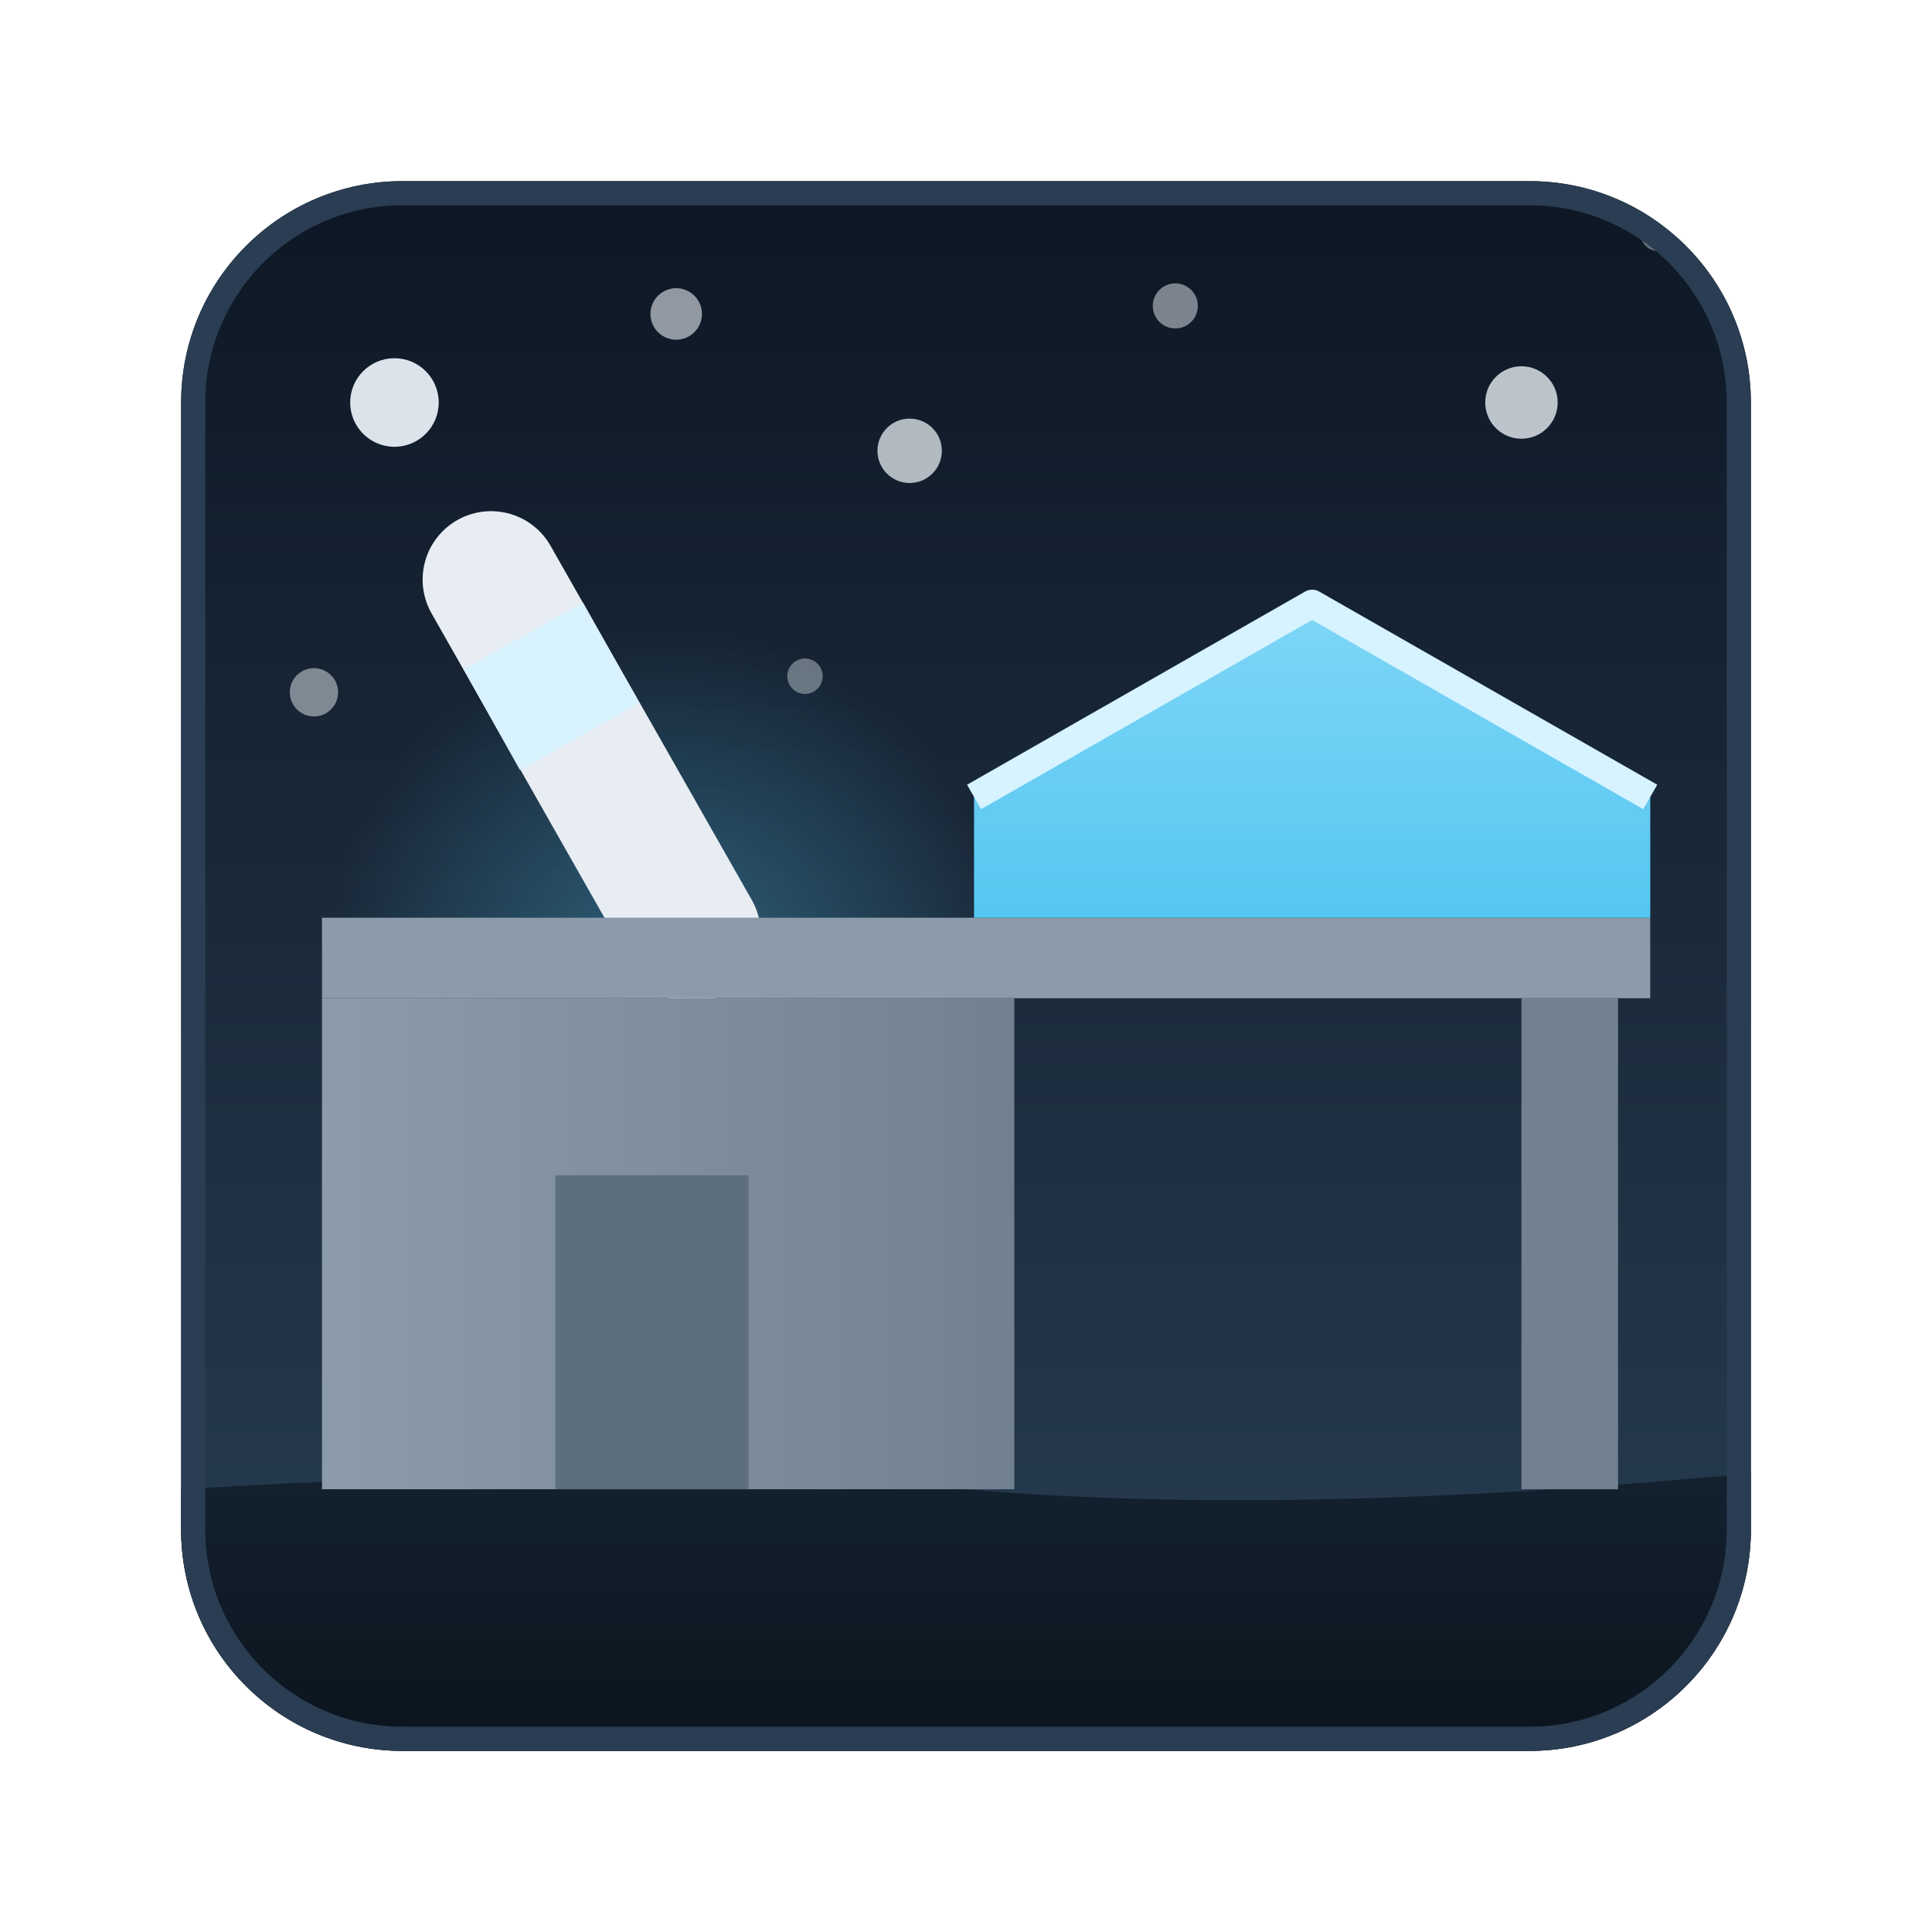
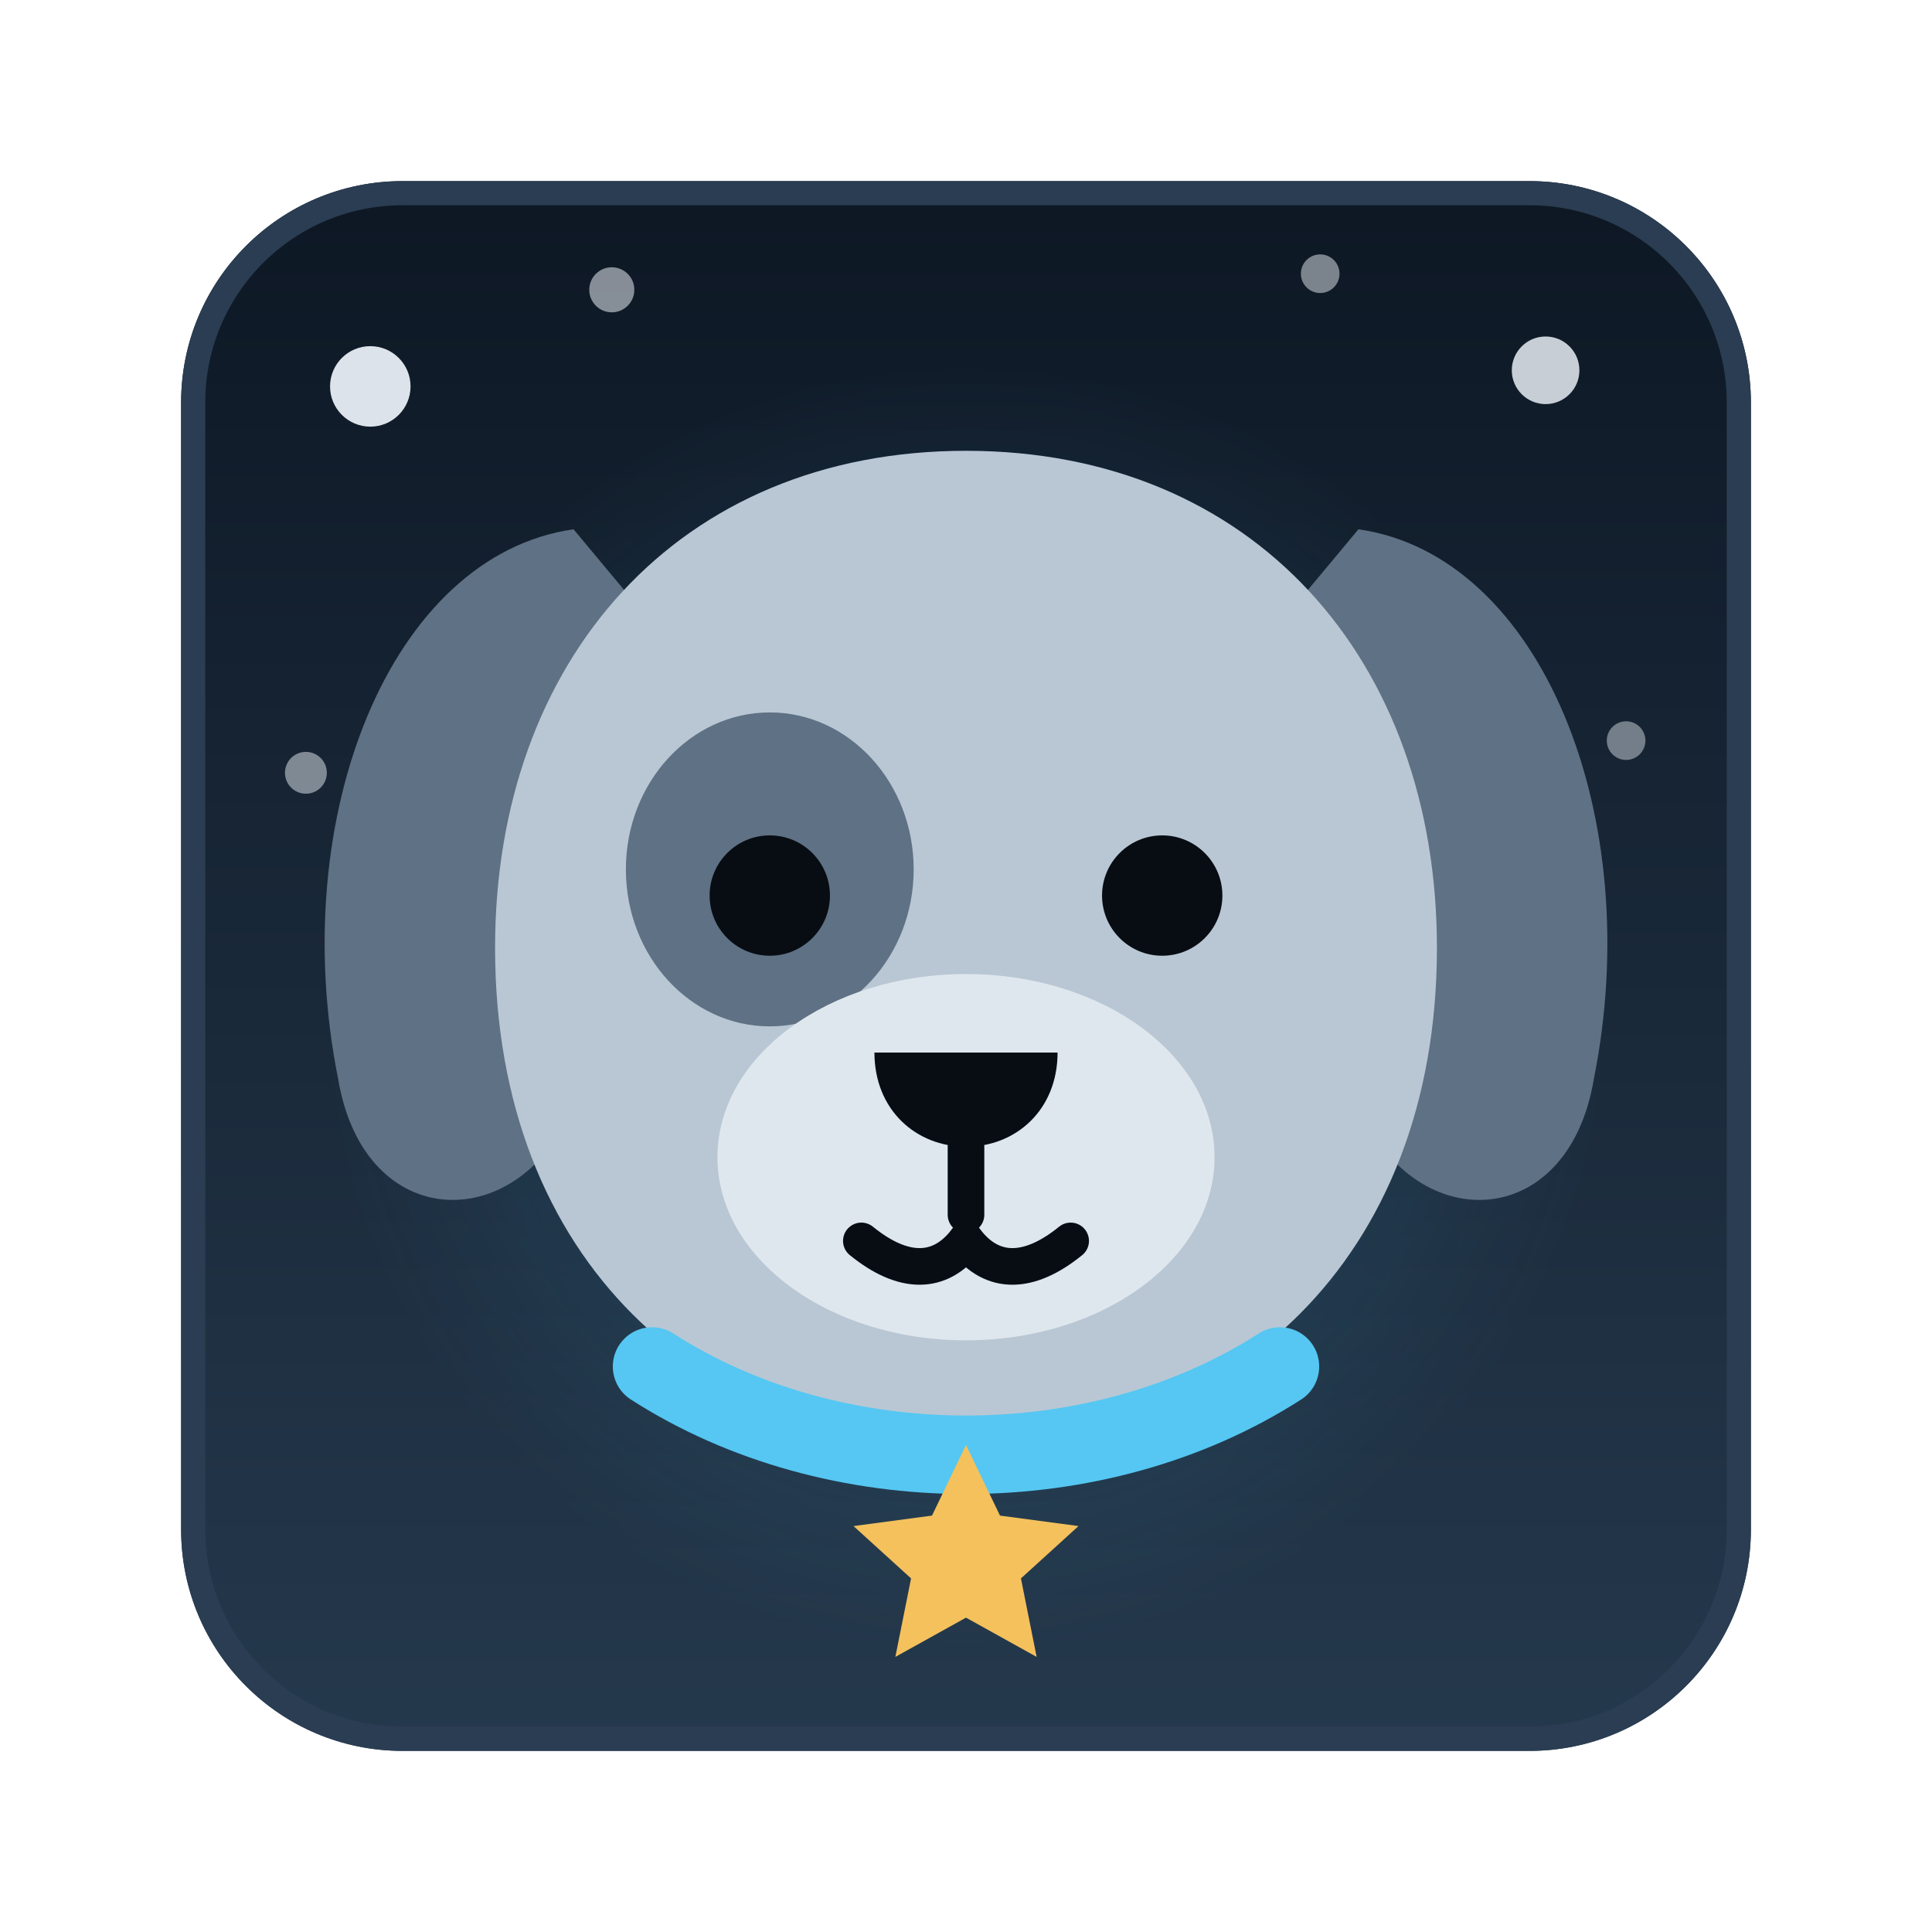
<svg xmlns="http://www.w3.org/2000/svg" width="24" height="24" viewBox="0 0 24 24">
  <defs>
    <clipPath id="dlc">
      <rect x="2.25" y="2.25" width="19.5" height="19.5" rx="2.75" />
    </clipPath>
    <linearGradient id="dls" x1="0" y1="0" x2="0" y2="1">
      <stop offset="0" stop-color="#0d1724" />
-       <stop offset=".85" stop-color="#25394d" />
+       <stop offset="1" stop-color="#25394d" />
    </linearGradient>
-     <linearGradient id="dlg" x1="0" y1="0" x2="0" y2="1">
-       <stop offset="0" stop-color="#13212f" />
-       <stop offset="1" stop-color="#0b141d" />
-     </linearGradient>
-     <linearGradient id="dlw" x1="0" y1="0" x2="1" y2="0">
-       <stop offset="0" stop-color="#8b9baa" />
-       <stop offset="1" stop-color="#71818f" />
-     </linearGradient>
-     <linearGradient id="dlr" x1="0" y1="0" x2="0" y2="1">
-       <stop offset="0" stop-color="#7fd6f6" />
-       <stop offset="1" stop-color="#55c7f2" />
-     </linearGradient>
-     <radialGradient id="dlh" cx="8.3" cy="12" r="4.2" gradientUnits="userSpaceOnUse">
-       <stop offset="0" stop-color="#55c7f2" stop-opacity=".35" />
+     <radialGradient id="dlh" cx="12" cy="12.5" r="8" gradientUnits="userSpaceOnUse">
+       <stop offset="0" stop-color="#55c7f2" stop-opacity=".22" />
      <stop offset="1" stop-color="#55c7f2" stop-opacity="0" />
    </radialGradient>
  </defs>
  <g clip-path="url(#dlc)">
    <rect x="2.25" y="2.25" width="19.5" height="19.5" fill="url(#dls)" />
    <g fill="#e7edf3">
-       <circle cx="4.9" cy="5" r=".55" opacity=".95" />
-       <circle cx="8.4" cy="3.9" r=".32" opacity=".6" />
-       <circle cx="3.9" cy="8.6" r=".3" opacity=".5" />
-       <circle cx="11.3" cy="5.6" r=".4" opacity=".75" />
-       <circle cx="14.6" cy="3.8" r=".28" opacity=".5" />
-       <circle cx="18.9" cy="5" r=".45" opacity=".8" />
-       <circle cx="10" cy="8.4" r=".22" opacity=".4" />
-       <circle cx="20.6" cy="2.9" r=".22" opacity=".4" />
+       <circle cx="4.6" cy="4.8" r=".5" opacity=".95" />
+       <circle cx="7.6" cy="3.6" r=".28" opacity=".55" />
+       <circle cx="3.8" cy="9.6" r=".26" opacity=".5" />
+       <circle cx="19.2" cy="4.6" r=".42" opacity=".85" />
+       <circle cx="16.4" cy="3.4" r=".24" opacity=".5" />
+       <circle cx="20.2" cy="9.2" r=".24" opacity=".45" />
    </g>
-     <circle cx="8.3" cy="12" r="4.2" fill="url(#dlh)" />
-     <path d="M2.25 18.5Q8 18.15 12 18.5T21.75 18.3V21.75H2.25Z" fill="url(#dlg)" />
-     <path d="M8.6 11.6L6.1 7.2" fill="none" stroke="#e7edf3" stroke-width="1.7" stroke-linecap="round" />
-     <path d="M7.2 9.15L6.5 7.9" stroke="#d6f3ff" stroke-width="1.7" stroke-linecap="butt" opacity=".9" />
-     <rect x="4" y="12.4" width="8.6" height="6.1" fill="url(#dlw)" />
-     <rect x="6.9" y="14.6" width="2.4" height="3.9" fill="#5d6e7f" />
-     <rect x="18.9" y="12.4" width="1.2" height="6.1" fill="#71818f" />
-     <rect x="4" y="11.4" width="16.5" height="1" fill="#8b9baa" />
-     <path d="M12.1 11.4V9.9L16.3 7.5L20.5 9.9V11.4Z" fill="url(#dlr)" />
-     <path d="M12.1 9.9L16.3 7.5L20.5 9.9" fill="none" stroke="#d6f3ff" stroke-width=".35" stroke-linejoin="round" />
+     <circle cx="12" cy="12.5" r="8" fill="url(#dlh)" />
+     <g transform="translate(1.6 1.7) scale(.325)">
+       <path d="M17 15c-7 1-11 11-9 21 1 6 7 6 9 1l5-16zM47 15c7 1 11 11 9 21-1 6-7 6-9 1l-5-16z" fill="#5f7184" />
+       <path d="M32 12c11 0 18 8 18 19 0 12-8 19-18 19s-18-7-18-19c0-11 7-19 18-19z" fill="#b9c7d4" />
+       <ellipse cx="24.5" cy="28" rx="5.5" ry="6" fill="#5f7184" />
+       <ellipse cx="32" cy="39" rx="9.5" ry="7" fill="#dfe7ee" />
+       <g fill="#080d14">
+         <circle cx="24.5" cy="29" r="2.3" />
+         <circle cx="39.5" cy="29" r="2.3" />
+         <path d="M28.5 35h7c0 2.2-1.6 3.6-3.5 3.6s-3.5-1.4-3.5-3.6z" />
+       </g>
+       <path d="M32 38.6v2.6m-4 1c1.6 1.3 3 1.3 4 0 1 1.3 2.4 1.3 4 0" fill="none" stroke="#080d14" stroke-width="1.4" stroke-linecap="round" />
+       <path d="M20 47c7 4.5 17 4.5 24 0" fill="none" stroke="#55c7f2" stroke-width="3" stroke-linecap="round" />
+       <path d="m32 50 1.3 2.7 3 .4-2.2 2 .6 3-2.7-1.5-2.7 1.5.6-3-2.2-2 3-.4z" fill="#f4c15d" />
+     </g>
  </g>
  <rect x="2.4" y="2.4" width="19.2" height="19.2" rx="2.6" fill="none" stroke="#2a3d52" stroke-width=".3" />
</svg>
